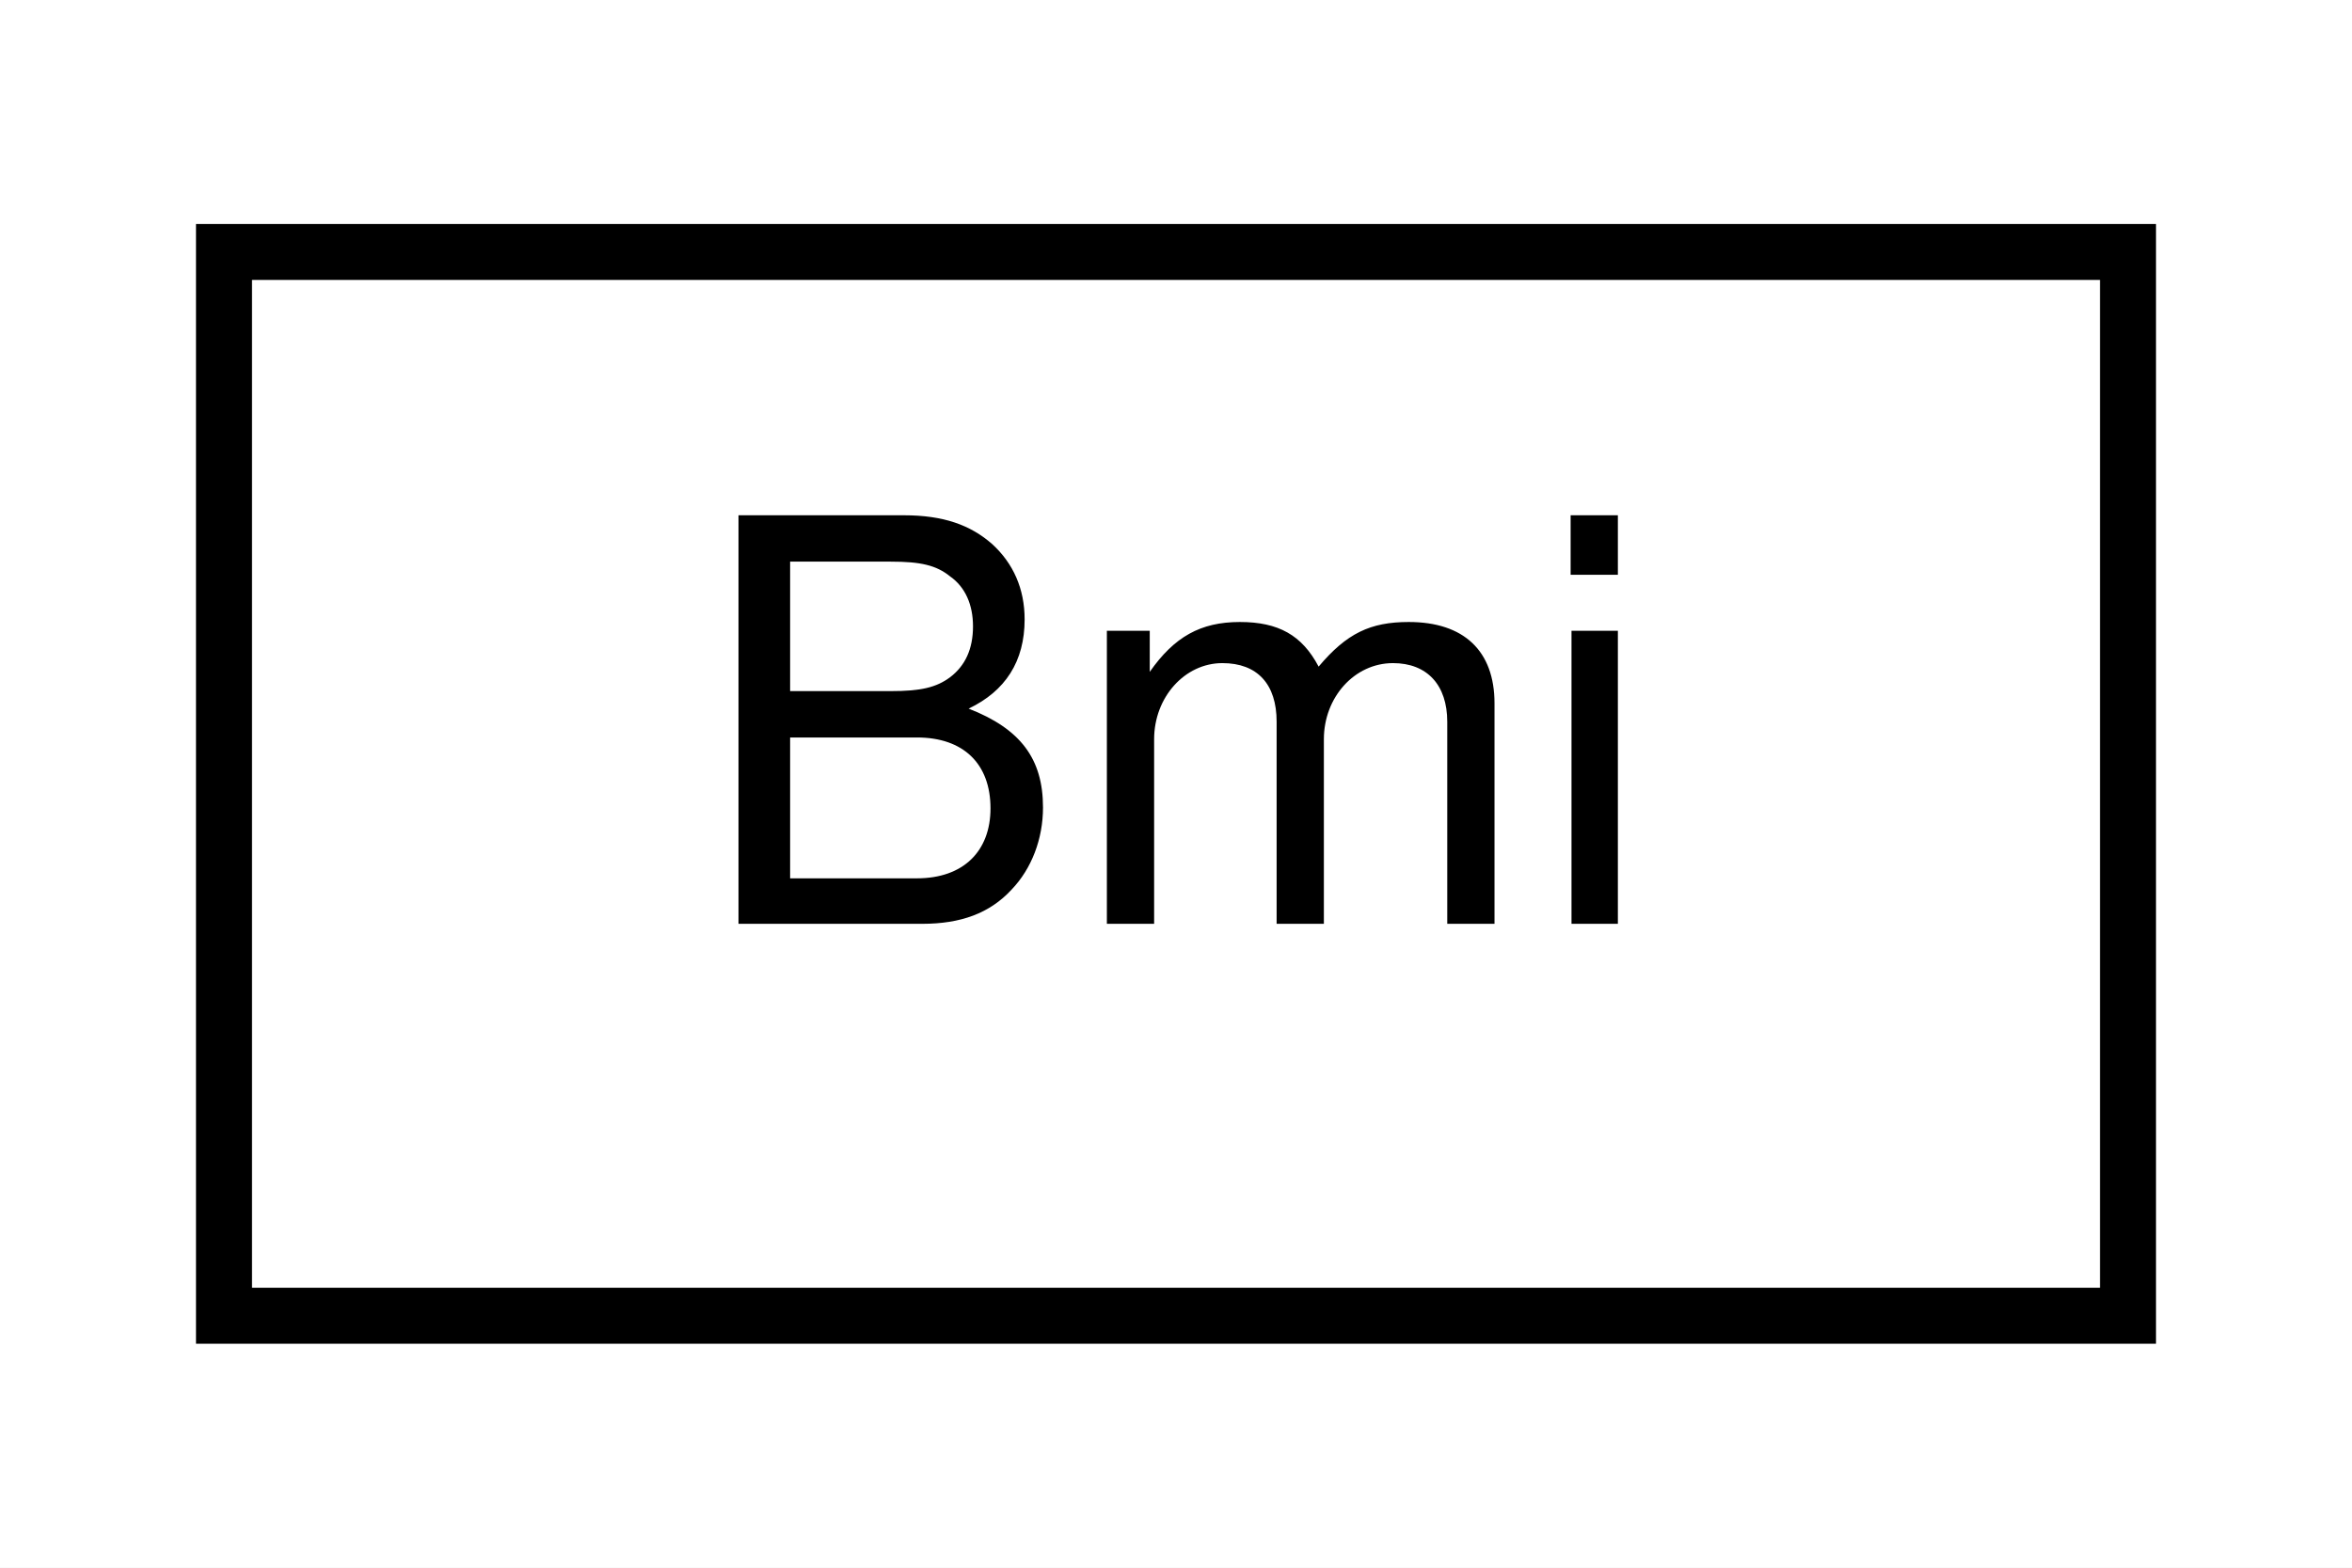
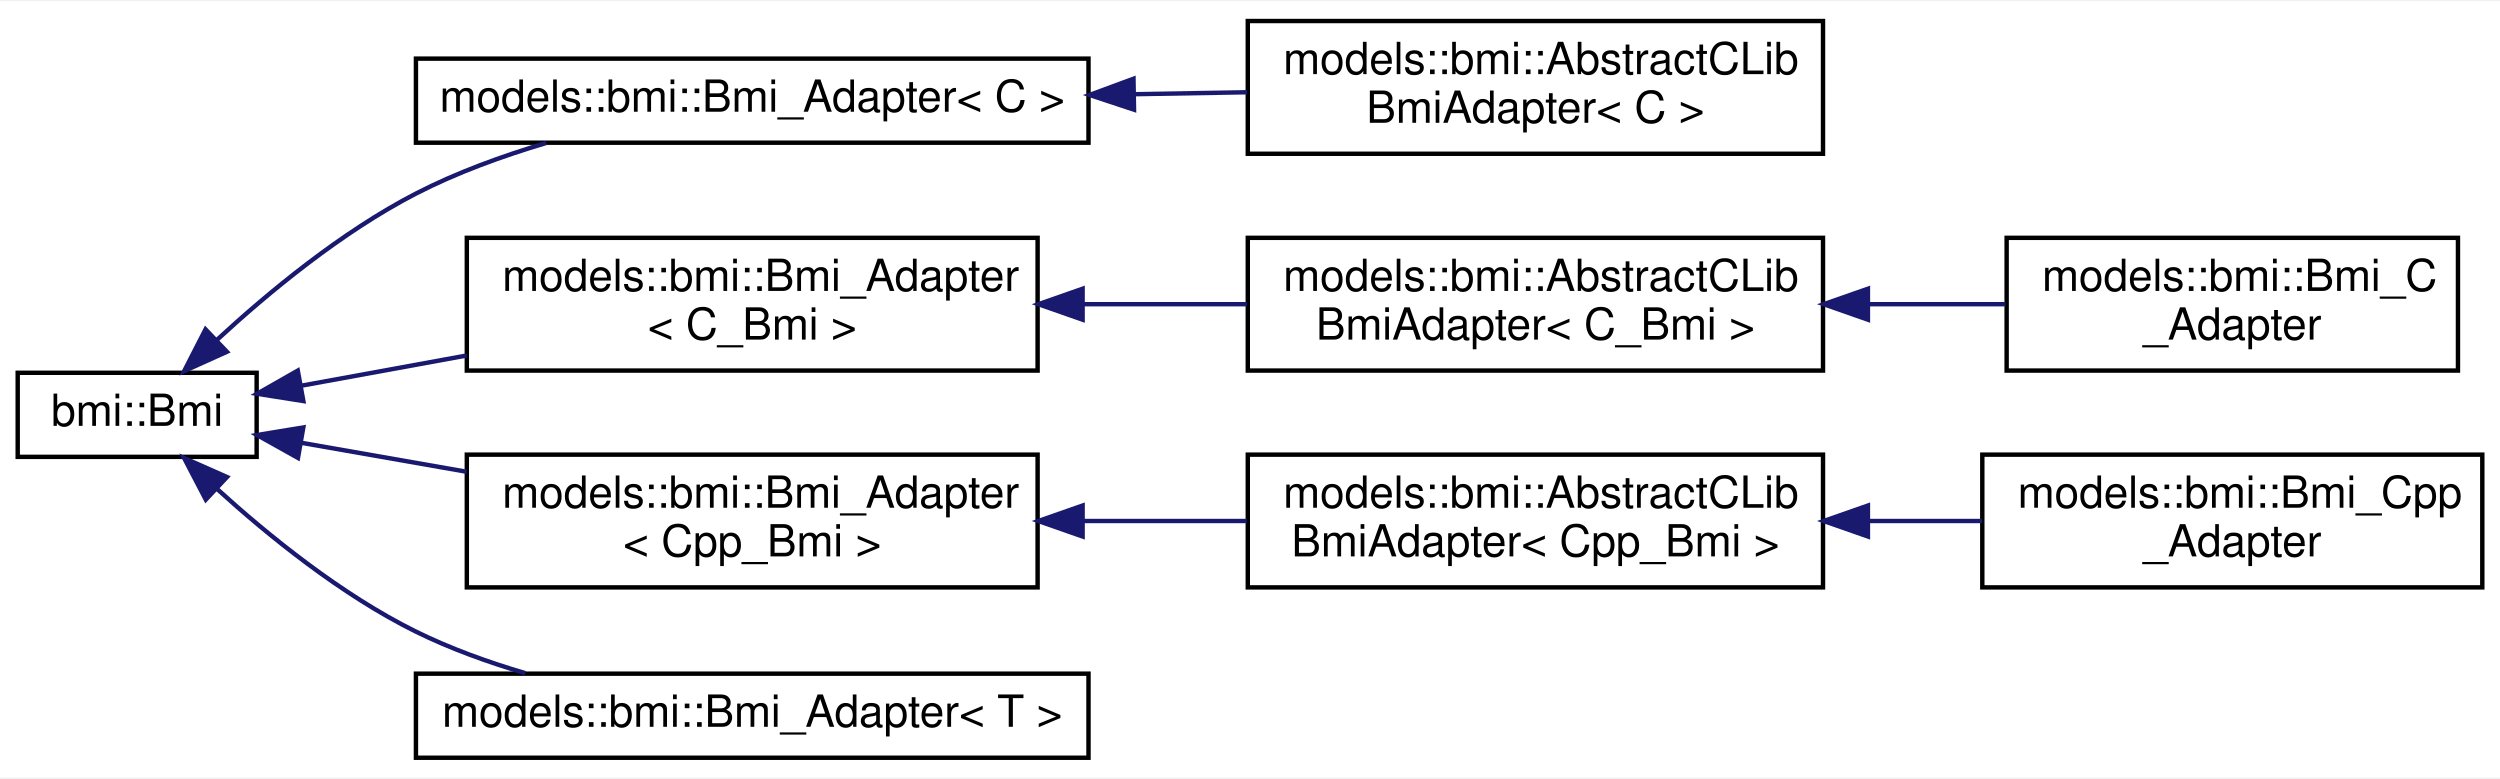
- <svg xmlns="http://www.w3.org/2000/svg" xmlns:xlink="http://www.w3.org/1999/xlink" width="42pt" height="28pt" viewBox="0.00 0.00 42.00 28.00">
-   <g id="graph0" class="graph" transform="scale(1 1) rotate(0) translate(4 24)">
-     <polygon fill="white" stroke="transparent" points="-4,4 -4,-24 38,-24 38,4 -4,4" />
+ <svg xmlns="http://www.w3.org/2000/svg" xmlns:xlink="http://www.w3.org/1999/xlink" width="565pt" height="176pt" viewBox="0.00 0.00 565.00 175.50">
+   <g id="graph0" class="graph" transform="scale(1 1) rotate(0) translate(4 171.5)">
+     <polygon fill="white" stroke="transparent" points="-4,4 -4,-171.5 561,-171.5 561,4 -4,4" />
    <g id="node1" class="node">
      <g id="a_node1">
-         <a xlink:href="struct_bmi.html" target="_top" xlink:title=" ">
-           <polygon fill="white" stroke="black" points="0,-0.5 0,-19.5 34,-19.5 34,-0.5 0,-0.5" />
-           <text text-anchor="middle" x="17" y="-7.5" font-family="Helvetica,sans-Serif" font-size="10.00">Bmi</text>
+         <a xlink:href="classbmi_1_1_bmi.html" target="_top" xlink:title=" ">
+           <polygon fill="white" stroke="black" points="0,-68.5 0,-87.5 54,-87.5 54,-68.5 0,-68.5" />
+           <text text-anchor="middle" x="27" y="-75.5" font-family="Helvetica,sans-Serif" font-size="10.00">bmi::Bmi</text>
        </a>
      </g>
    </g>
+     <g id="node2" class="node">
+       <g id="a_node2">
+         <a xlink:href="classmodels_1_1bmi_1_1_bmi___adapter.html" target="_top" xlink:title=" ">
+           <polygon fill="white" stroke="black" points="90,-139.5 90,-158.5 242,-158.5 242,-139.5 90,-139.5" />
+           <text text-anchor="middle" x="166" y="-146.5" font-family="Helvetica,sans-Serif" font-size="10.00">models::bmi::Bmi_Adapter&lt; C &gt;</text>
+         </a>
+       </g>
+     </g>
+     <g id="edge1" class="edge">
+       <path fill="none" stroke="midnightblue" d="M44.95,-94.86C56.71,-105.71 73.22,-119.35 90,-128 99.13,-132.71 109.46,-136.47 119.45,-139.44" />
+       <polygon fill="midnightblue" stroke="midnightblue" points="47.28,-92.25 37.62,-87.89 42.45,-97.32 47.28,-92.25" />
+     </g>
+     <g id="node4" class="node">
+       <g id="a_node4">
+         <a xlink:href="classmodels_1_1bmi_1_1_bmi___adapter.html" target="_top" xlink:title=" ">
+           <polygon fill="white" stroke="black" points="101.5,-88 101.5,-118 230.5,-118 230.5,-88 101.5,-88" />
+           <text text-anchor="start" x="109.5" y="-106" font-family="Helvetica,sans-Serif" font-size="10.00">models::bmi::Bmi_Adapter</text>
+           <text text-anchor="middle" x="166" y="-95" font-family="Helvetica,sans-Serif" font-size="10.00">&lt; C_Bmi &gt;</text>
+         </a>
+       </g>
+     </g>
+     <g id="edge3" class="edge">
+       <path fill="none" stroke="midnightblue" d="M64.14,-84.59C75.61,-86.69 88.66,-89.07 101.47,-91.41" />
+       <polygon fill="midnightblue" stroke="midnightblue" points="64.56,-81.11 54.09,-82.76 63.3,-88 64.56,-81.11" />
+     </g>
+     <g id="node7" class="node">
+       <g id="a_node7">
+         <a xlink:href="classmodels_1_1bmi_1_1_bmi___adapter.html" target="_top" xlink:title=" ">
+           <polygon fill="white" stroke="black" points="101.5,-39 101.5,-69 230.5,-69 230.5,-39 101.5,-39" />
+           <text text-anchor="start" x="109.5" y="-57" font-family="Helvetica,sans-Serif" font-size="10.00">models::bmi::Bmi_Adapter</text>
+           <text text-anchor="middle" x="166" y="-46" font-family="Helvetica,sans-Serif" font-size="10.00">&lt; Cpp_Bmi &gt;</text>
+         </a>
+       </g>
+     </g>
+     <g id="edge6" class="edge">
+       <path fill="none" stroke="midnightblue" d="M64.14,-71.67C75.61,-69.66 88.66,-67.37 101.47,-65.13" />
+       <polygon fill="midnightblue" stroke="midnightblue" points="63.34,-68.26 54.09,-73.43 64.55,-75.15 63.34,-68.26" />
+     </g>
+     <g id="node10" class="node">
+       <g id="a_node10">
+         <a xlink:href="classmodels_1_1bmi_1_1_bmi___adapter.html" target="_top" xlink:title="Abstract adapter interface for C++ classes to interact with the essential aspects of external models ...">
+           <polygon fill="white" stroke="black" points="90,-0.5 90,-19.5 242,-19.5 242,-0.5 90,-0.5" />
+           <text text-anchor="middle" x="166" y="-7.5" font-family="Helvetica,sans-Serif" font-size="10.00">models::bmi::Bmi_Adapter&lt; T &gt;</text>
+         </a>
+       </g>
+     </g>
+     <g id="edge9" class="edge">
+       <path fill="none" stroke="midnightblue" d="M44.94,-61.35C56.69,-50.67 73.21,-37.29 90,-29 97.71,-25.2 106.25,-22.11 114.73,-19.61" />
+       <polygon fill="midnightblue" stroke="midnightblue" points="42.51,-58.83 37.61,-68.23 47.3,-63.94 42.51,-58.83" />
+     </g>
+     <g id="node3" class="node">
+       <g id="a_node3">
+         <a xlink:href="classmodels_1_1bmi_1_1_abstract_c_lib_bmi_adapter.html" target="_top" xlink:title=" ">
+           <polygon fill="white" stroke="black" points="278,-137 278,-167 408,-167 408,-137 278,-137" />
+           <text text-anchor="start" x="286" y="-155" font-family="Helvetica,sans-Serif" font-size="10.00">models::bmi::AbstractCLib</text>
+           <text text-anchor="middle" x="343" y="-144" font-family="Helvetica,sans-Serif" font-size="10.00">BmiAdapter&lt; C &gt;</text>
+         </a>
+       </g>
+     </g>
+     <g id="edge2" class="edge">
+       <path fill="none" stroke="midnightblue" d="M252.29,-150.46C260.89,-150.61 269.51,-150.76 277.83,-150.9" />
+       <polygon fill="midnightblue" stroke="midnightblue" points="252.29,-146.96 242.23,-150.29 252.17,-153.96 252.29,-146.96" />
+     </g>
+     <g id="node5" class="node">
+       <g id="a_node5">
+         <a xlink:href="classmodels_1_1bmi_1_1_abstract_c_lib_bmi_adapter.html" target="_top" xlink:title=" ">
+           <polygon fill="white" stroke="black" points="278,-88 278,-118 408,-118 408,-88 278,-88" />
+           <text text-anchor="start" x="286" y="-106" font-family="Helvetica,sans-Serif" font-size="10.00">models::bmi::AbstractCLib</text>
+           <text text-anchor="middle" x="343" y="-95" font-family="Helvetica,sans-Serif" font-size="10.00">BmiAdapter&lt; C_Bmi &gt;</text>
+         </a>
+       </g>
+     </g>
+     <g id="edge4" class="edge">
+       <path fill="none" stroke="midnightblue" d="M240.87,-103C253.14,-103 265.78,-103 277.79,-103" />
+       <polygon fill="midnightblue" stroke="midnightblue" points="240.67,-99.5 230.67,-103 240.67,-106.5 240.67,-99.5" />
+     </g>
+     <g id="node6" class="node">
+       <g id="a_node6">
+         <a xlink:href="classmodels_1_1bmi_1_1_bmi___c___adapter.html" target="_top" xlink:title="An adapter class to serve as a C++ interface to the essential aspects of external models written in t...">
+           <polygon fill="white" stroke="black" points="449.5,-88 449.5,-118 551.5,-118 551.5,-88 449.5,-88" />
+           <text text-anchor="start" x="457.5" y="-106" font-family="Helvetica,sans-Serif" font-size="10.00">models::bmi::Bmi_C</text>
+           <text text-anchor="middle" x="500.5" y="-95" font-family="Helvetica,sans-Serif" font-size="10.00">_Adapter</text>
+         </a>
+       </g>
+     </g>
+     <g id="edge5" class="edge">
+       <path fill="none" stroke="midnightblue" d="M418.19,-103C428.72,-103 439.34,-103 449.28,-103" />
+       <polygon fill="midnightblue" stroke="midnightblue" points="418.15,-99.5 408.15,-103 418.15,-106.5 418.15,-99.5" />
+     </g>
+     <g id="node8" class="node">
+       <g id="a_node8">
+         <a xlink:href="classmodels_1_1bmi_1_1_abstract_c_lib_bmi_adapter.html" target="_top" xlink:title=" ">
+           <polygon fill="white" stroke="black" points="278,-39 278,-69 408,-69 408,-39 278,-39" />
+           <text text-anchor="start" x="286" y="-57" font-family="Helvetica,sans-Serif" font-size="10.00">models::bmi::AbstractCLib</text>
+           <text text-anchor="middle" x="343" y="-46" font-family="Helvetica,sans-Serif" font-size="10.00">BmiAdapter&lt; Cpp_Bmi &gt;</text>
+         </a>
+       </g>
+     </g>
+     <g id="edge7" class="edge">
+       <path fill="none" stroke="midnightblue" d="M240.87,-54C253.14,-54 265.78,-54 277.79,-54" />
+       <polygon fill="midnightblue" stroke="midnightblue" points="240.67,-50.5 230.67,-54 240.67,-57.5 240.67,-50.5" />
+     </g>
+     <g id="node9" class="node">
+       <g id="a_node9">
+         <a xlink:href="classmodels_1_1bmi_1_1_bmi___cpp___adapter.html" target="_top" xlink:title="A thin wrapper class to provide convenience functions around raw BMI models written in C++,...">
+           <polygon fill="white" stroke="black" points="444,-39 444,-69 557,-69 557,-39 444,-39" />
+           <text text-anchor="start" x="452" y="-57" font-family="Helvetica,sans-Serif" font-size="10.00">models::bmi::Bmi_Cpp</text>
+           <text text-anchor="middle" x="500.5" y="-46" font-family="Helvetica,sans-Serif" font-size="10.00">_Adapter</text>
+         </a>
+       </g>
+     </g>
+     <g id="edge8" class="edge">
+       <path fill="none" stroke="midnightblue" d="M418.25,-54C426.9,-54 435.6,-54 443.94,-54" />
+       <polygon fill="midnightblue" stroke="midnightblue" points="418.15,-50.5 408.15,-54 418.15,-57.5 418.15,-50.5" />
+     </g>
  </g>
</svg>
